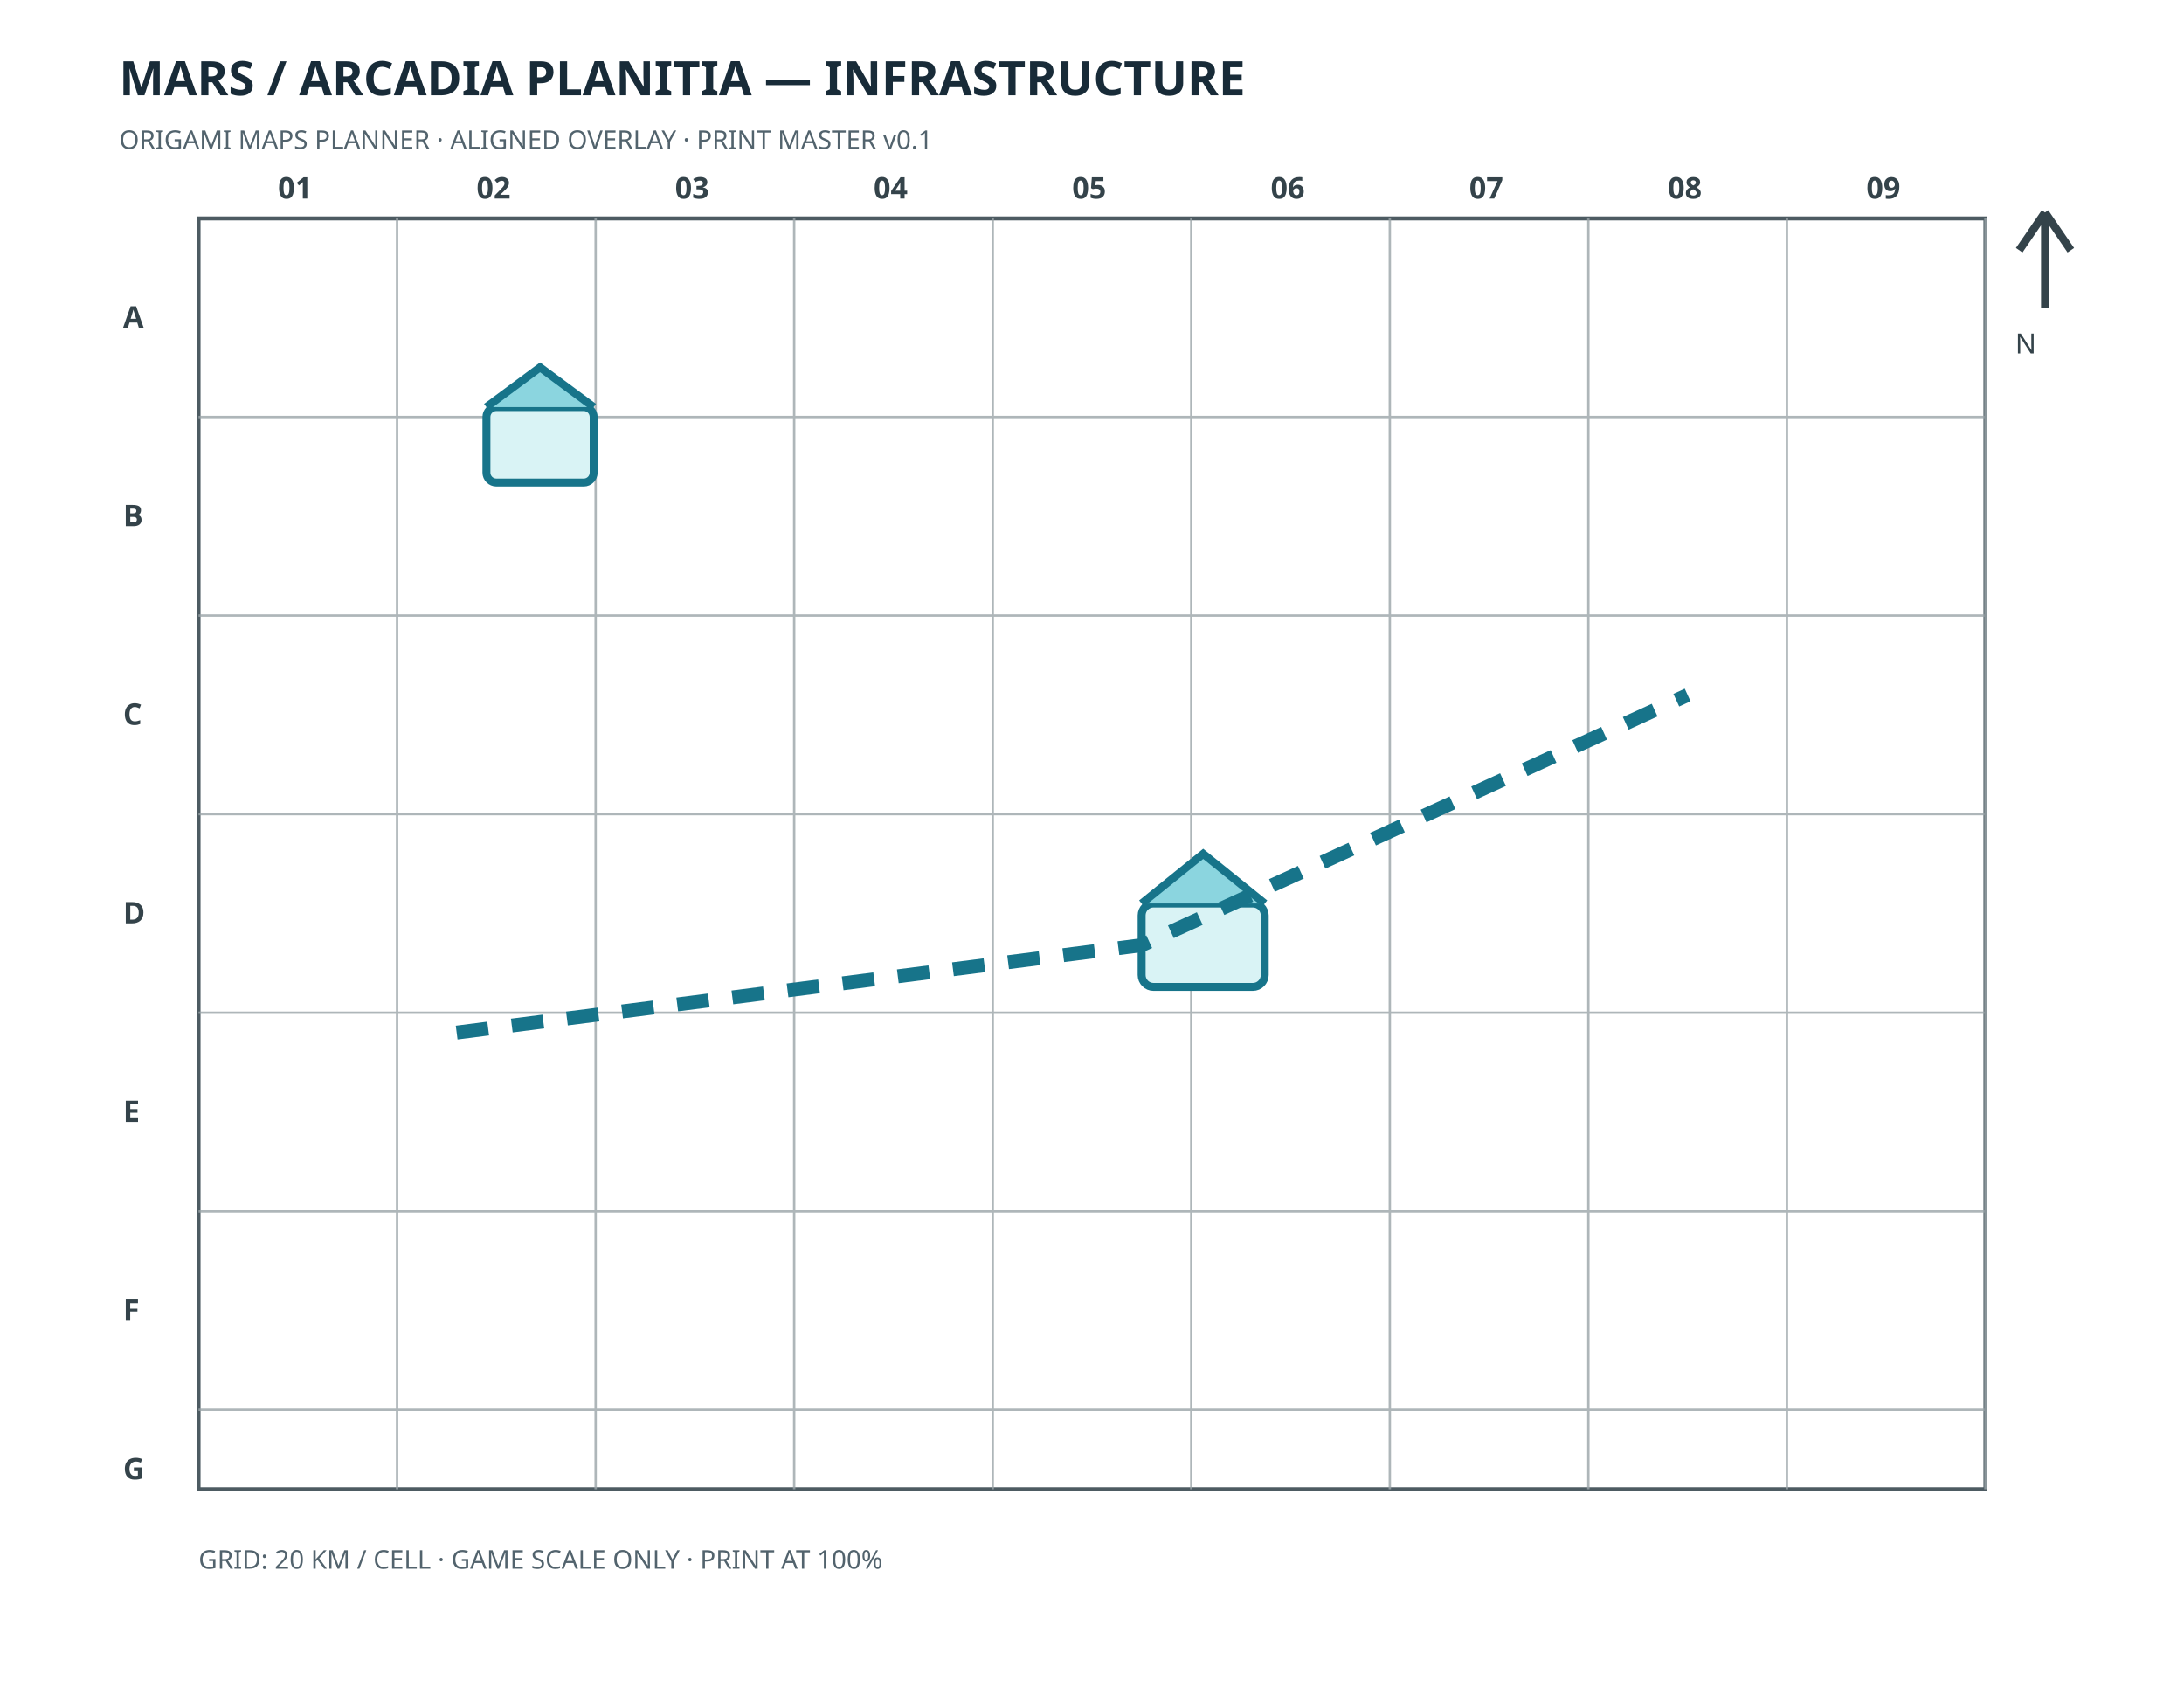
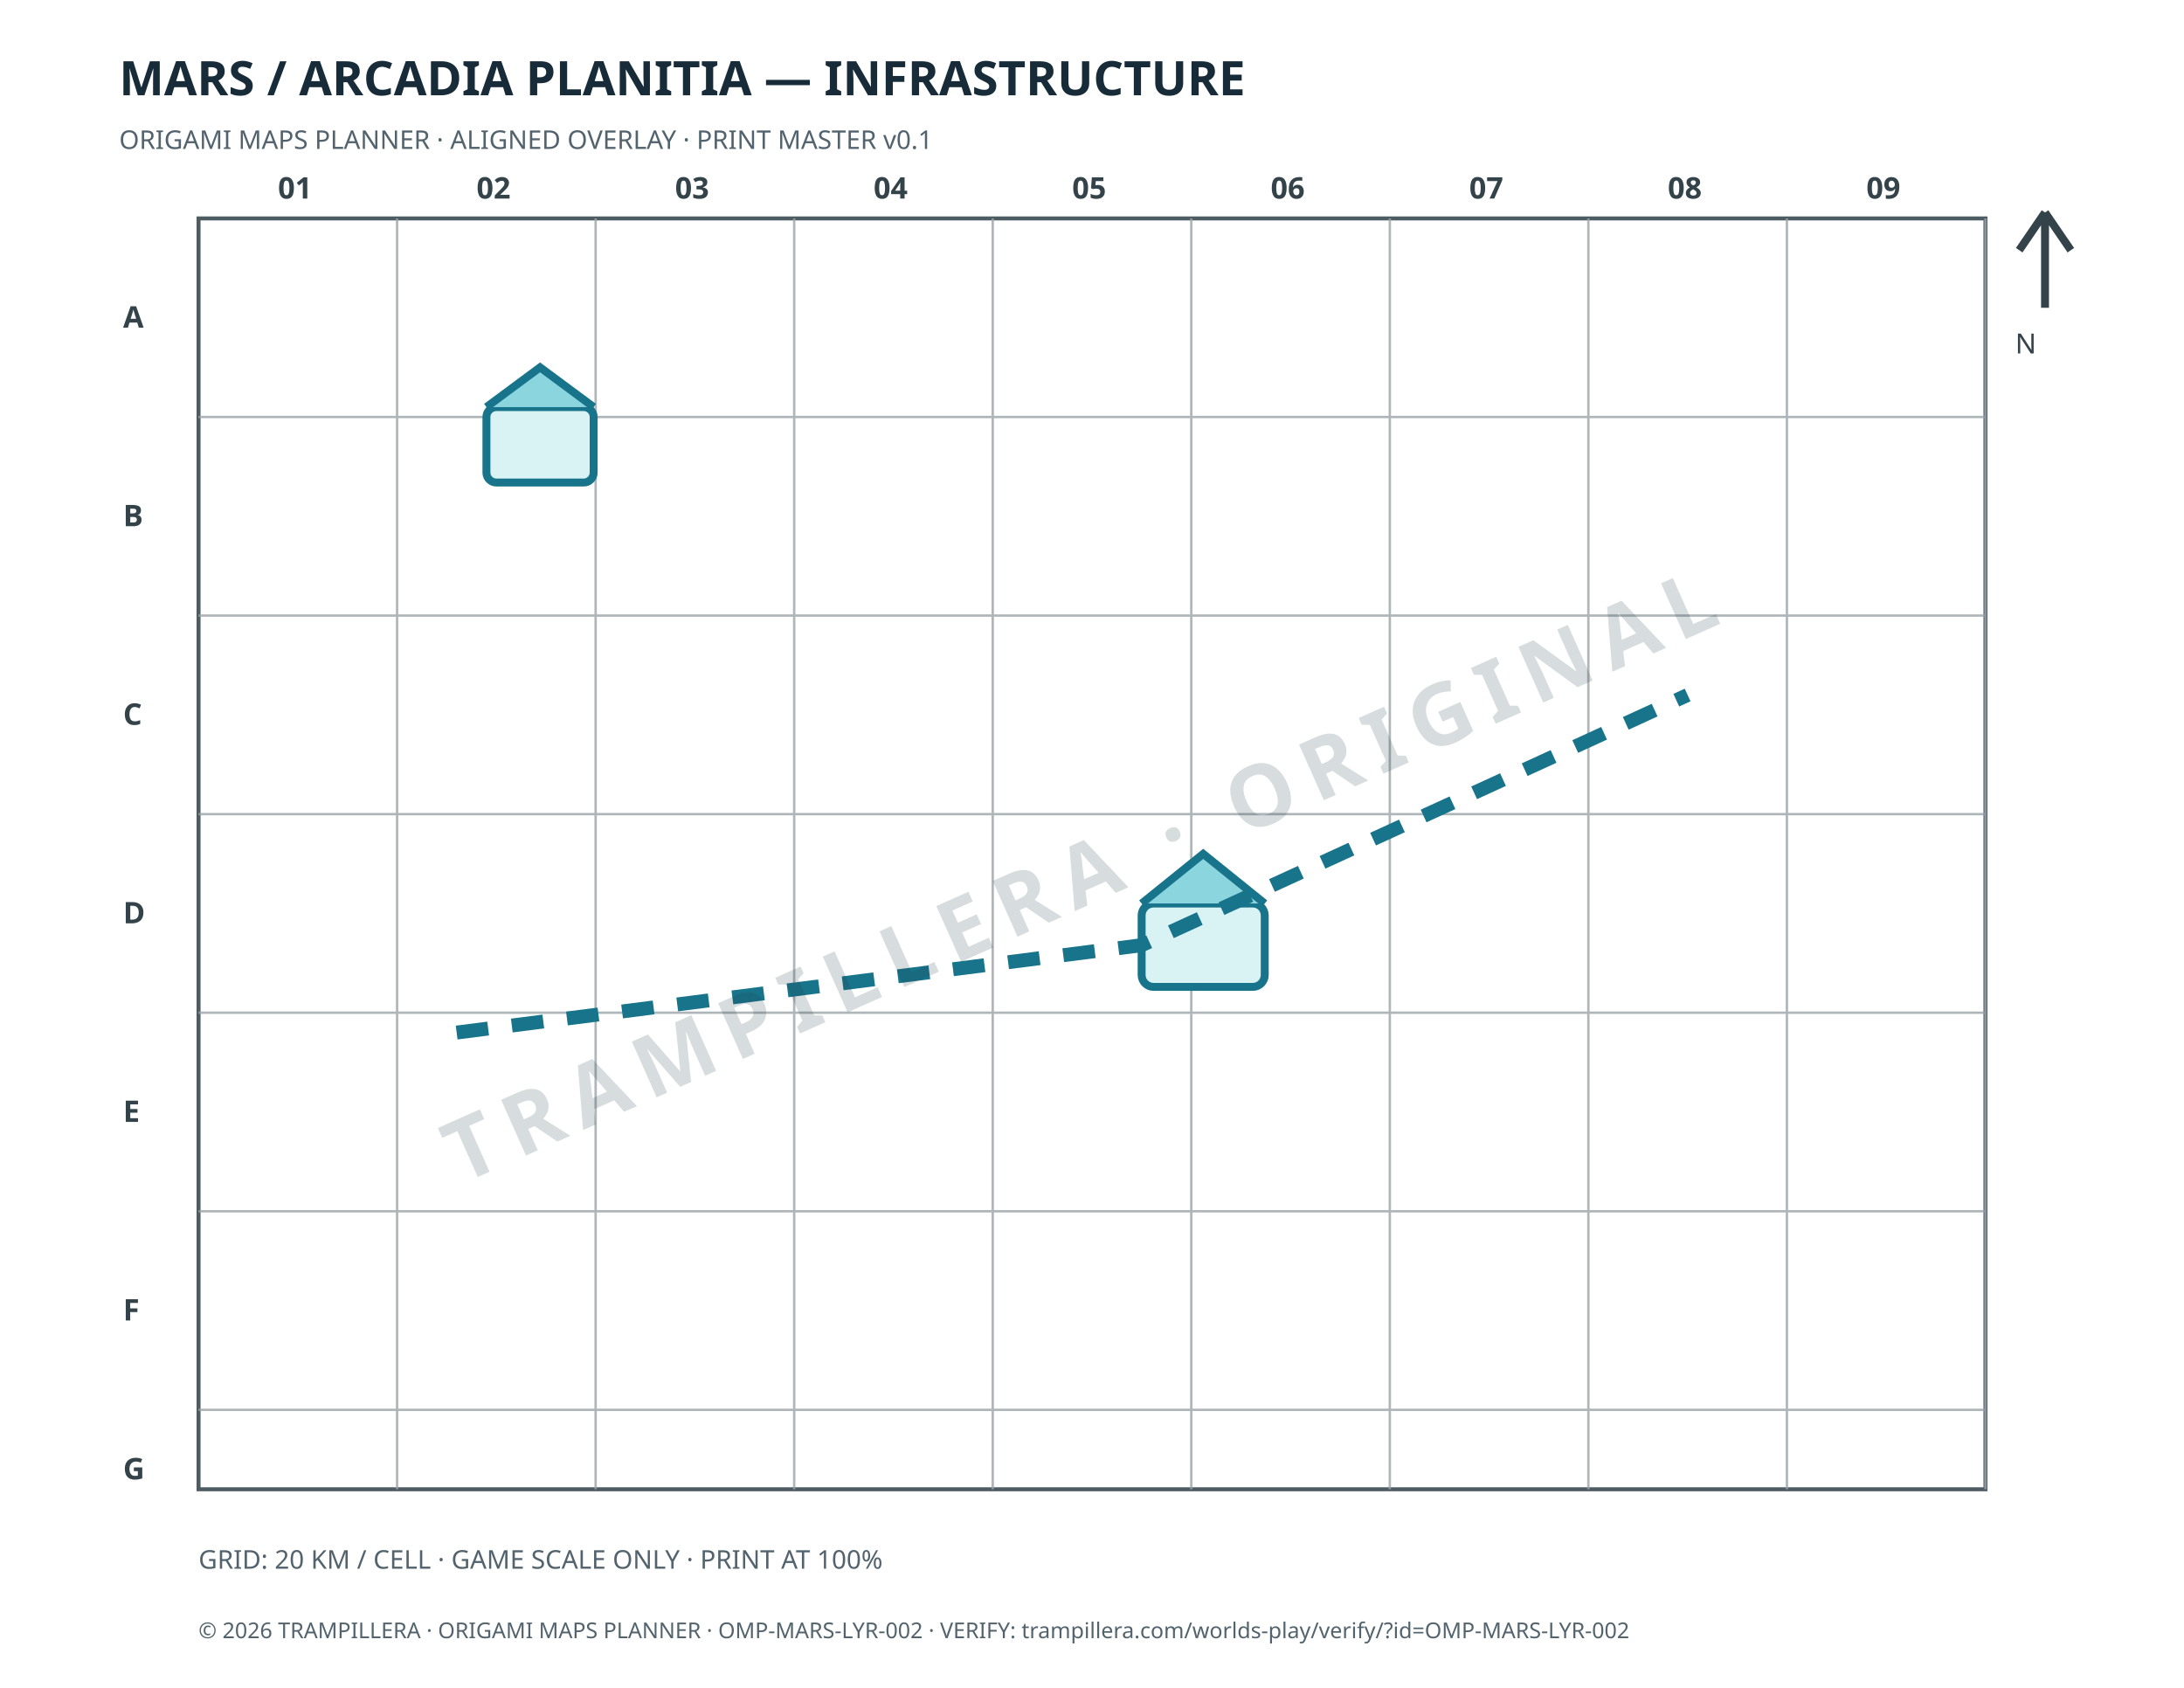
<svg xmlns="http://www.w3.org/2000/svg" width="3300" height="2550" viewBox="0 0 1100 850" role="img" aria-labelledby="t d">
  <text x="60" y="48" font-family="sans-serif" font-size="24" font-weight="700" fill="#182b38">MARS / ARCADIA PLANITIA — INFRASTRUCTURE</text>
  <text x="60" y="75" font-family="sans-serif" font-size="13" fill="#52636d">ORIGAMI MAPS PLANNER · ALIGNED OVERLAY · PRINT MASTER v0.1</text>
  <rect x="100" y="110" width="900" height="640" fill="none" stroke="#4d5b62" stroke-width="2" />
  <g fill="none" stroke="#9aa4a8" stroke-width="1.2" opacity=".8">
    <path d="M200 110V750M300 110V750M400 110V750M500 110V750M600 110V750M700 110V750M800 110V750M900 110V750M1000 110V750M100 210H1000M100 310H1000M100 410H1000M100 510H1000M100 610H1000M100 710H1000" />
  </g>
  <g font-family="sans-serif" font-size="15" font-weight="700" fill="#34434a">
    <text x="140" y="100">01</text>
    <text x="240" y="100">02</text>
    <text x="340" y="100">03</text>
    <text x="440" y="100">04</text>
    <text x="540" y="100">05</text>
    <text x="640" y="100">06</text>
    <text x="740" y="100">07</text>
    <text x="840" y="100">08</text>
    <text x="940" y="100">09</text>
    <text x="62" y="165">A</text>
    <text x="62" y="265">B</text>
    <text x="62" y="365">C</text>
    <text x="62" y="465">D</text>
    <text x="62" y="565">E</text>
    <text x="62" y="665">F</text>
    <text x="62" y="745">G</text>
  </g>
  <path d="M1030 155v-48m0 0l-13 19m13-19l13 19" stroke="#34434a" stroke-width="4" fill="none" />
  <text x="1015" y="178" font-family="sans-serif" font-size="14" fill="#34434a">N</text>
  <text x="100" y="790" font-family="sans-serif" font-size="13" fill="#52636d">GRID: 20 KM / CELL · GAME SCALE ONLY · PRINT AT 100%</text>
  <g fill="#d9f3f5" stroke="#17748a" stroke-width="4">
    <rect x="575" y="455" width="62" height="42" rx="6" />
    <path d="M575 455l31-25 31 25" fill="#8bd5df" />
    <rect x="245" y="205" width="54" height="38" rx="5" />
    <path d="M245 205l27-20 27 20" fill="#8bd5df" />
  </g>
  <path d="M230 520L575 476L850 350" fill="none" stroke="#17748a" stroke-width="7" stroke-dasharray="16 12" />
+   <text x="100" y="825" font-family="sans-serif" font-size="11" fill="#52636d">© 2026 TRAMPILLERA · ORIGAMI MAPS PLANNER · OMP-MARS-LYR-002 · VERIFY: trampillera.com/worlds-play/verify/?id=OMP-MARS-LYR-002</text>
+   <g id="trampillera-visible-watermark" pointer-events="none" opacity=".18">
+     <text x="550" y="455" text-anchor="middle" transform="rotate(-24 550 455)" font-family="sans-serif" font-size="43" font-weight="700" letter-spacing="7" fill="#243b49">TRAMPILLERA · ORIGINAL</text>
+   </g>
</svg>
